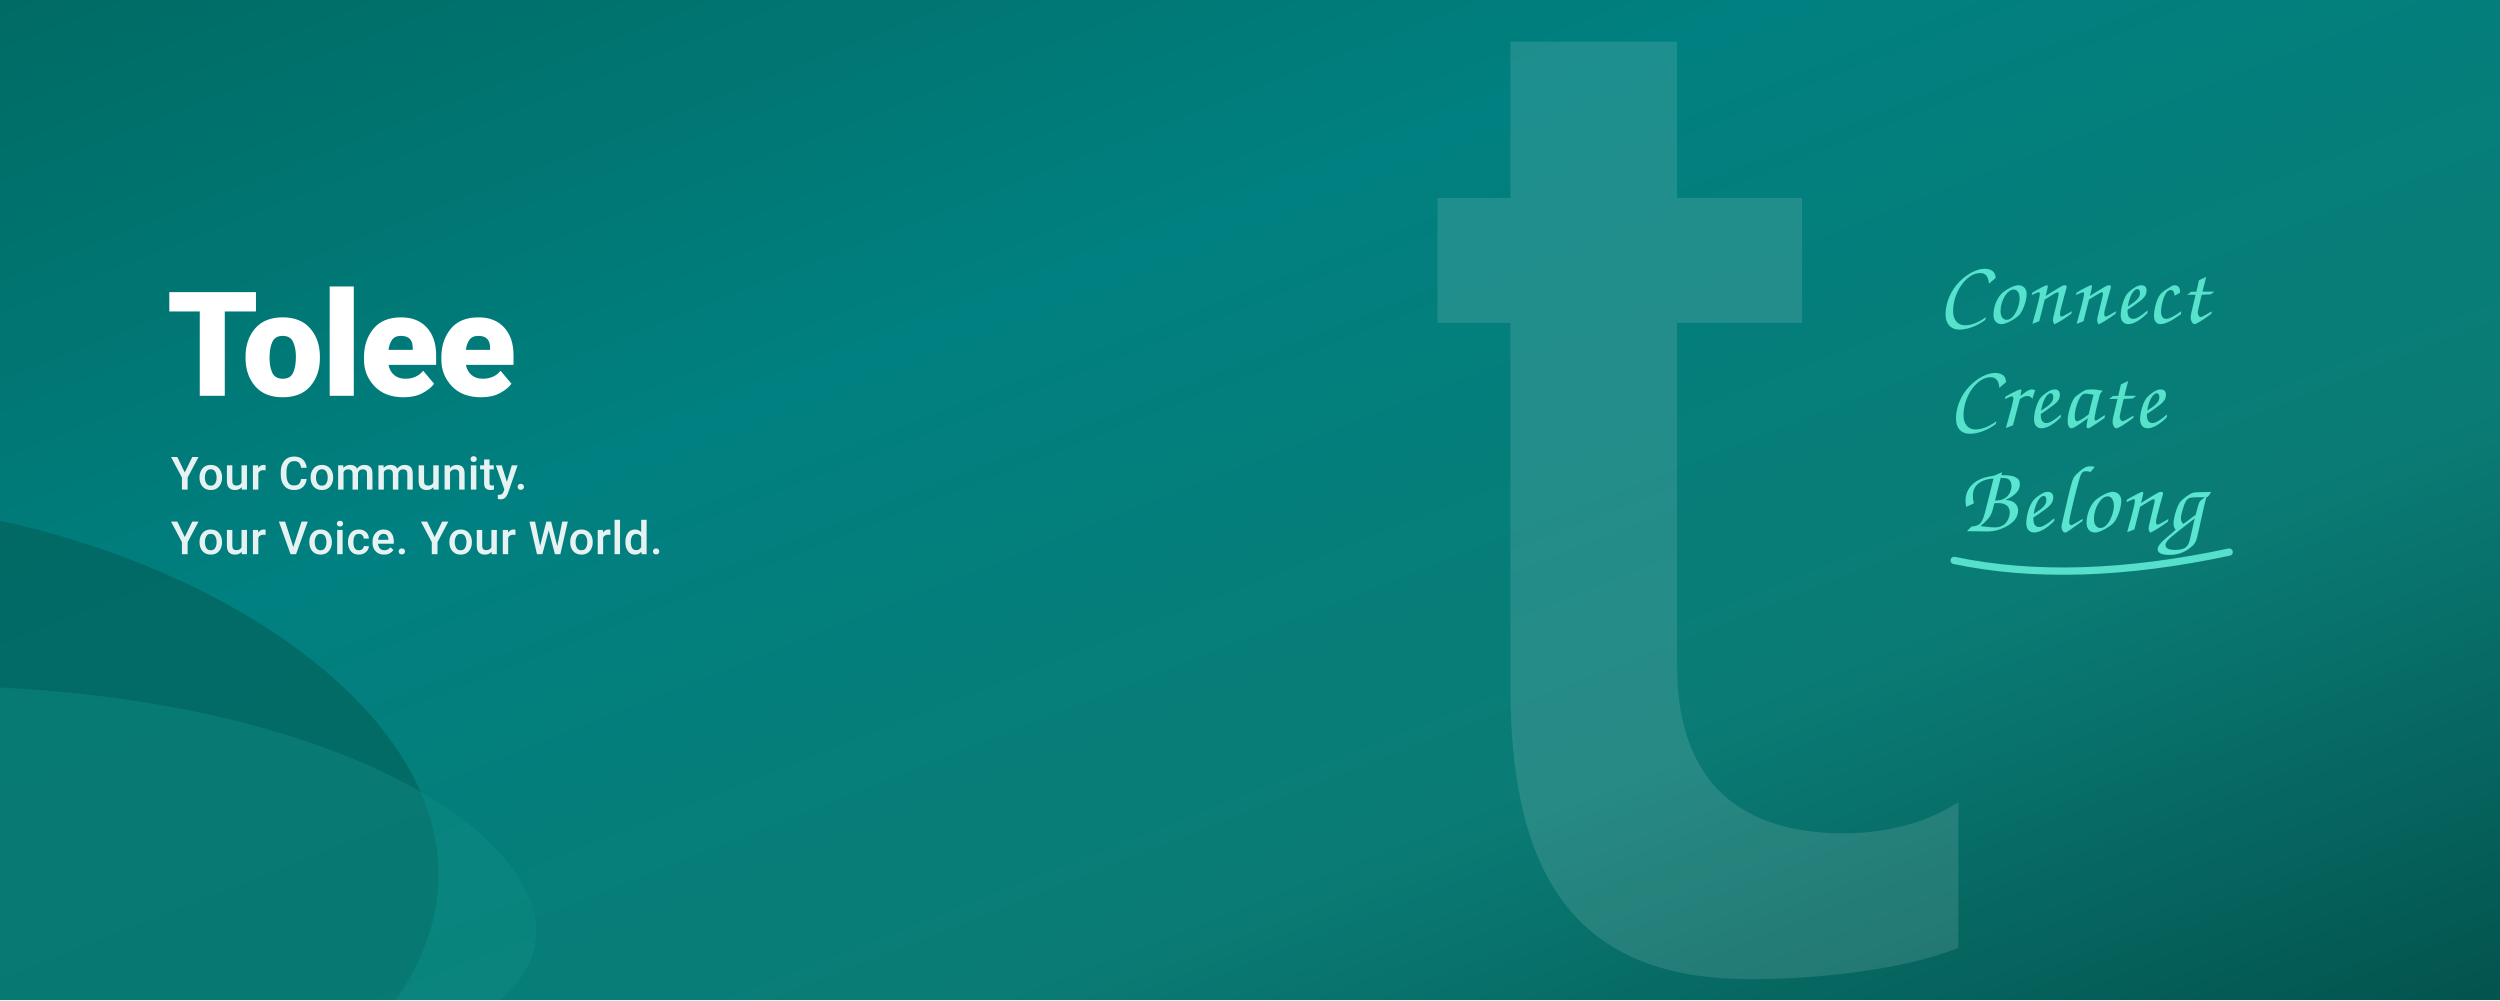
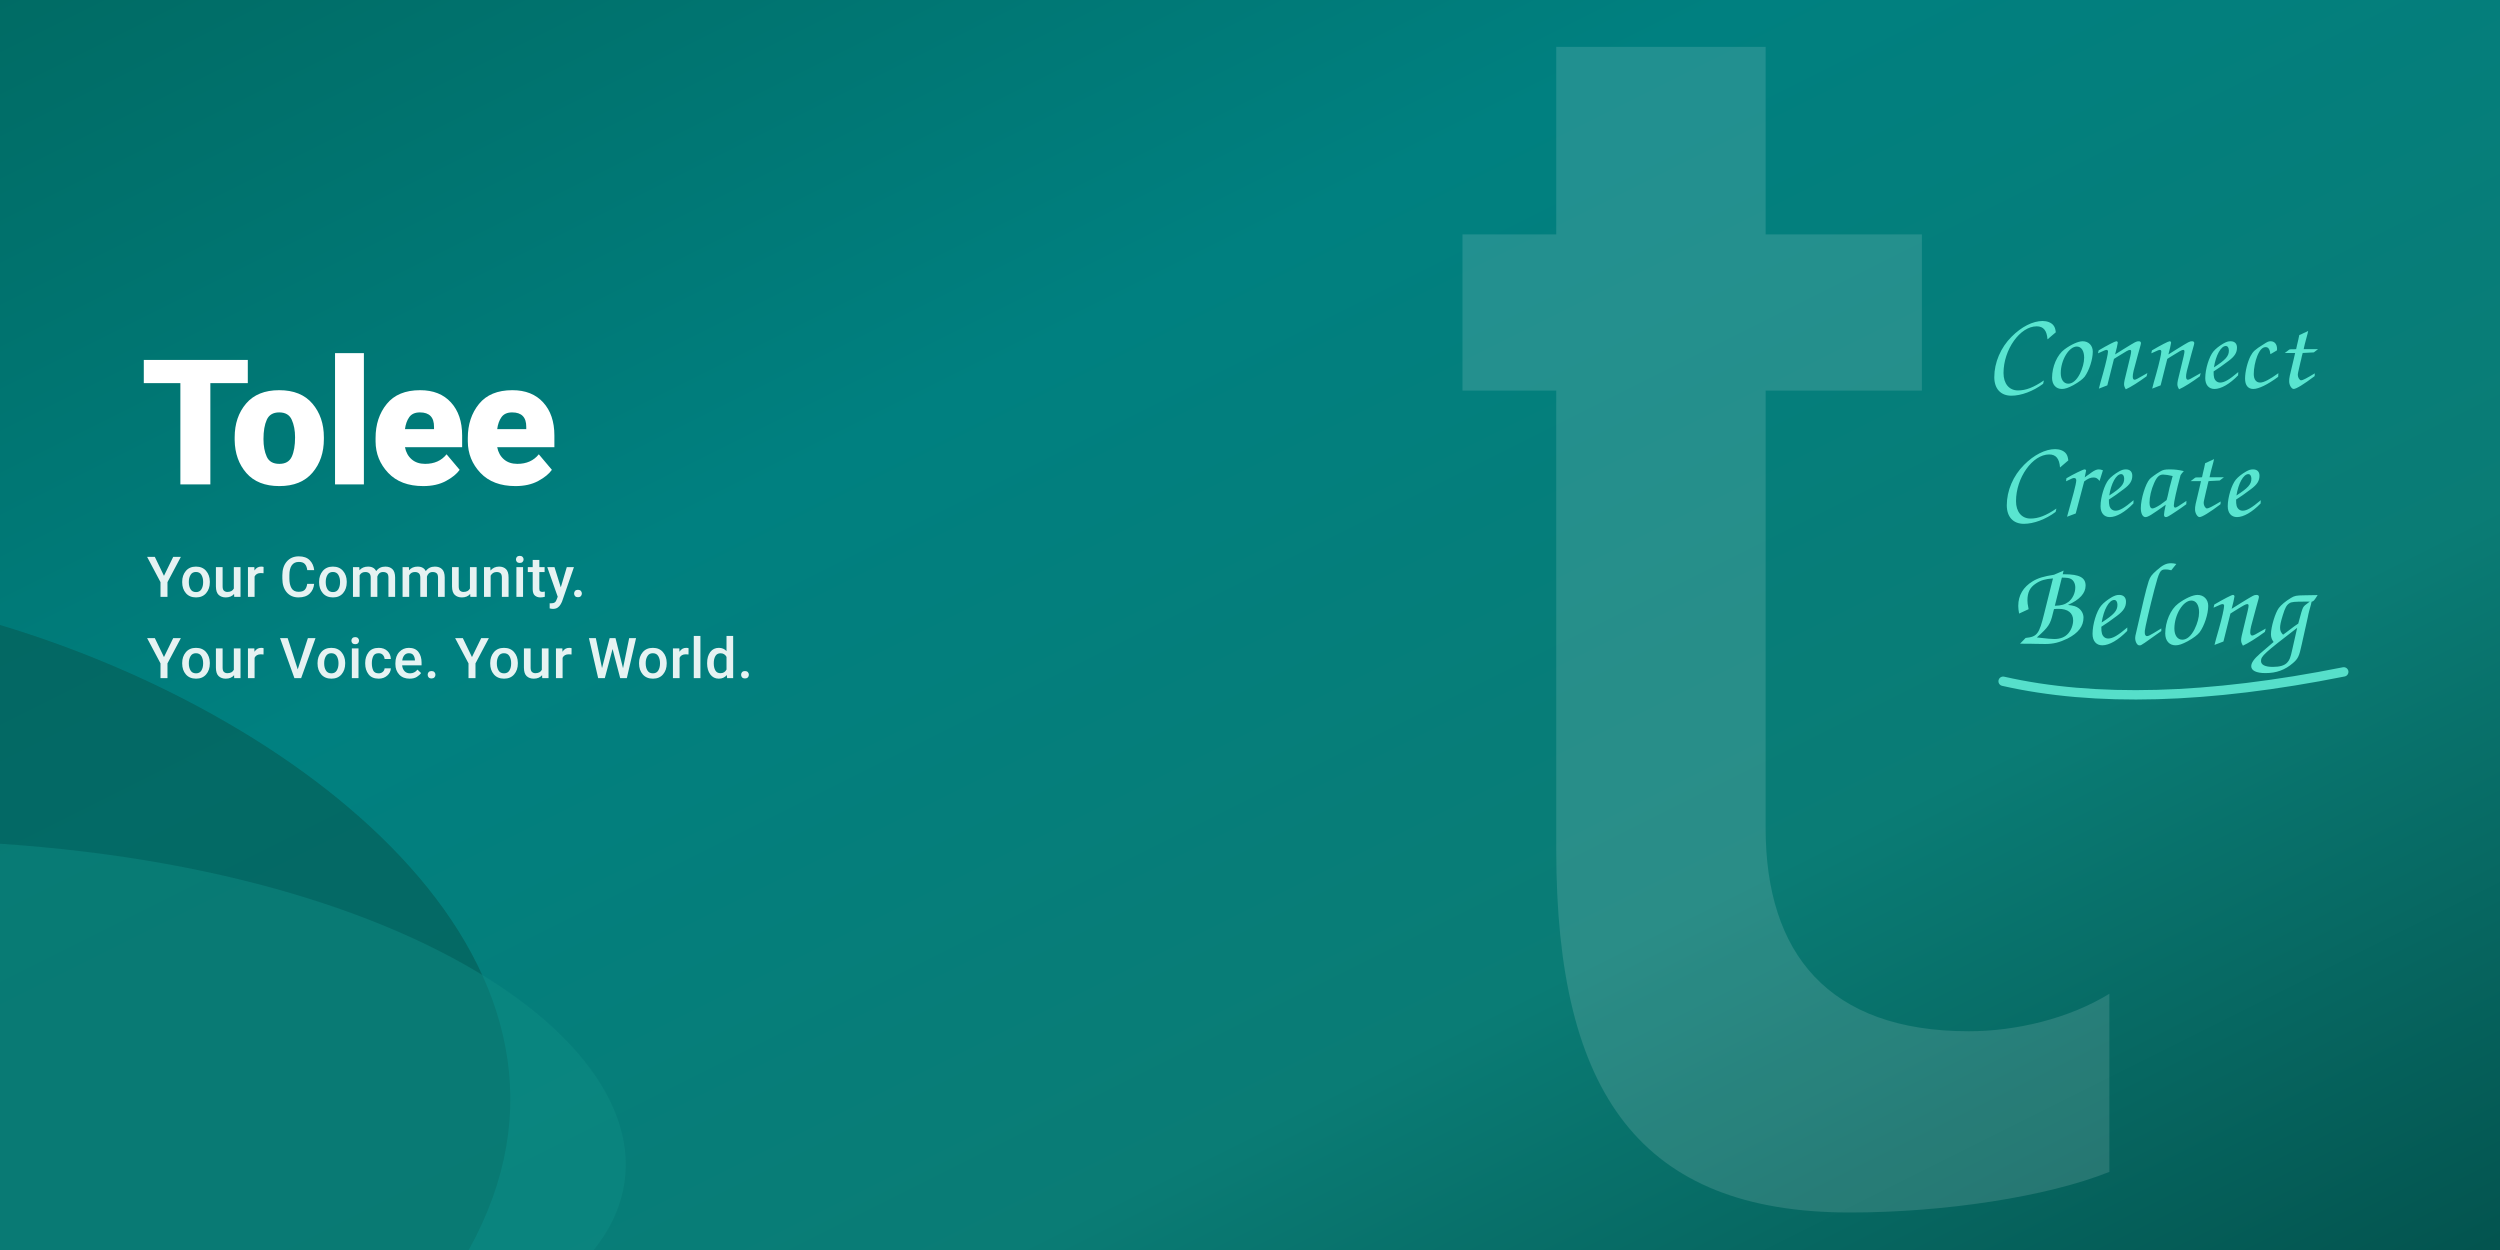
- <svg xmlns="http://www.w3.org/2000/svg" viewBox="0 0 1200 480" width="100%" height="100%">
+ <svg xmlns="http://www.w3.org/2000/svg" viewBox="0 0 800 400" width="100%" height="100%">
  <defs>
    <linearGradient id="coverTealGrad" x1="0%" y1="0%" x2="100%" y2="100%">
      <stop offset="0%" stop-color="#006b64" />
      <stop offset="35%" stop-color="#008080" />
      <stop offset="70%" stop-color="#0A7C75" />
      <stop offset="100%" stop-color="#03534e" />
    </linearGradient>
    <linearGradient id="waveGrad" x1="0%" y1="0%" x2="100%" y2="0%">
      <stop offset="0%" stop-color="#0E8B83" stop-opacity="0.8" />
      <stop offset="100%" stop-color="#14B8A6" stop-opacity="0.2" />
    </linearGradient>
  </defs>
-   <rect width="1200" height="480" fill="url(#coverTealGrad)" />
-   <path d="M 0 250 C 140 280, 260 380, 190 480 L 0 480 Z" fill="#045d57" opacity="0.6" />
-   <path d="M 0 330 C 200 340, 300 430, 240 480 L 0 480 Z" fill="#0E8B83" opacity="0.45" />
-   <g fill="#ffffff" fill-opacity="0.12" transform="translate(680, -10)">
-     <path d="M 125 30 L 125 105 L 185 105 L 185 165 L 125 165 L 125 330 C 125 380, 150 410, 205 410 C 225 410, 245 405, 260 395 L 260 465 C 235 475, 195 480, 160 480 C 80 480, 45 435, 45 340 L 45 165 L 10 165 L 10 105 L 45 105 L 45 30 Z" />
+   <rect width="800" height="400" fill="url(#coverTealGrad)" />
+   <path d="M 0 200 C 100 230, 200 310, 150 400 L 0 400 Z" fill="#045d57" opacity="0.65" />
+   <path d="M 0 270 C 150 280, 230 350, 190 400 L 0 400 Z" fill="#0E8B83" opacity="0.5" />
+   <g fill="#ffffff" fill-opacity="0.13" transform="translate(460, -10)">
+     <path d="M 105 25 L 105 85 L 155 85 L 155 135 L 105 135 L 105 275 C 105 315, 125 340, 170 340 C 185 340, 202 336, 215 328 L 215 385 C 195 393, 162 398, 132 398 C 65 398, 38 360, 38 282 L 38 135 L 8 135 L 8 85 L 38 85 L 38 25 Z" />
  </g>
-   <g transform="translate(80, 130)">
-     <text x="0" y="60" font-family="system-ui, -apple-system, BlinkMacSystemFont, 'Segoe UI', Roboto, sans-serif" font-size="70" font-weight="900" fill="#ffffff" letter-spacing="-1px">
+   <g transform="translate(45, 105)">
+     <text x="0" y="50" font-family="system-ui, -apple-system, BlinkMacSystemFont, 'Segoe UI', Roboto, sans-serif" font-size="56" font-weight="900" fill="#ffffff" letter-spacing="-1px">
      Tolee
    </text>
-     <text x="2" y="105" font-family="system-ui, -apple-system, BlinkMacSystemFont, 'Segoe UI', Roboto, sans-serif" font-size="22" font-weight="500" fill="#ffffff" fill-opacity="0.9" letter-spacing="0.2px">
+     <text x="2" y="86" font-family="system-ui, -apple-system, BlinkMacSystemFont, 'Segoe UI', Roboto, sans-serif" font-size="18" font-weight="500" fill="#ffffff" fill-opacity="0.9" letter-spacing="0.2px">
      Your Community.
    </text>
-     <text x="2" y="136" font-family="system-ui, -apple-system, BlinkMacSystemFont, 'Segoe UI', Roboto, sans-serif" font-size="22" font-weight="500" fill="#ffffff" fill-opacity="0.9" letter-spacing="0.2px">
+     <text x="2" y="112" font-family="system-ui, -apple-system, BlinkMacSystemFont, 'Segoe UI', Roboto, sans-serif" font-size="18" font-weight="500" fill="#ffffff" fill-opacity="0.9" letter-spacing="0.2px">
      Your Voice. Your World.
    </text>
  </g>
-   <g transform="translate(930, 125)">
-     <text x="0" y="30" font-family="'Brush Script MT', 'Caveat', 'Segoe Script', cursive, sans-serif" font-size="44" font-style="italic" fill="#5EEAD4" fill-opacity="0.92" letter-spacing="1px">
+   <g transform="translate(635, 100)">
+     <text x="0" y="24" font-family="'Brush Script MT', 'Caveat', 'Segoe Script', cursive, sans-serif" font-size="36" font-style="italic" fill="#5EEAD4" fill-opacity="0.95" letter-spacing="0.5px">
      Connect
    </text>
-     <text x="5" y="80" font-family="'Brush Script MT', 'Caveat', 'Segoe Script', cursive, sans-serif" font-size="44" font-style="italic" fill="#5EEAD4" fill-opacity="0.92" letter-spacing="1px">
+     <text x="4" y="65" font-family="'Brush Script MT', 'Caveat', 'Segoe Script', cursive, sans-serif" font-size="36" font-style="italic" fill="#5EEAD4" fill-opacity="0.95" letter-spacing="0.5px">
      Create
    </text>
-     <text x="10" y="130" font-family="'Brush Script MT', 'Caveat', 'Segoe Script', cursive, sans-serif" font-size="46" font-style="italic" fill="#5EEAD4" fill-opacity="0.95" letter-spacing="1px">
+     <text x="8" y="106" font-family="'Brush Script MT', 'Caveat', 'Segoe Script', cursive, sans-serif" font-size="38" font-style="italic" fill="#5EEAD4" fill-opacity="0.98" letter-spacing="0.5px">
      Belong
    </text>
-     <path d="M 8 144 Q 65 156 140 140" fill="none" stroke="#5EEAD4" stroke-width="3.5" stroke-linecap="round" opacity="0.9" />
+     <path d="M 6 118 Q 50 128 115 115" fill="none" stroke="#5EEAD4" stroke-width="3" stroke-linecap="round" opacity="0.9" />
  </g>
</svg>
